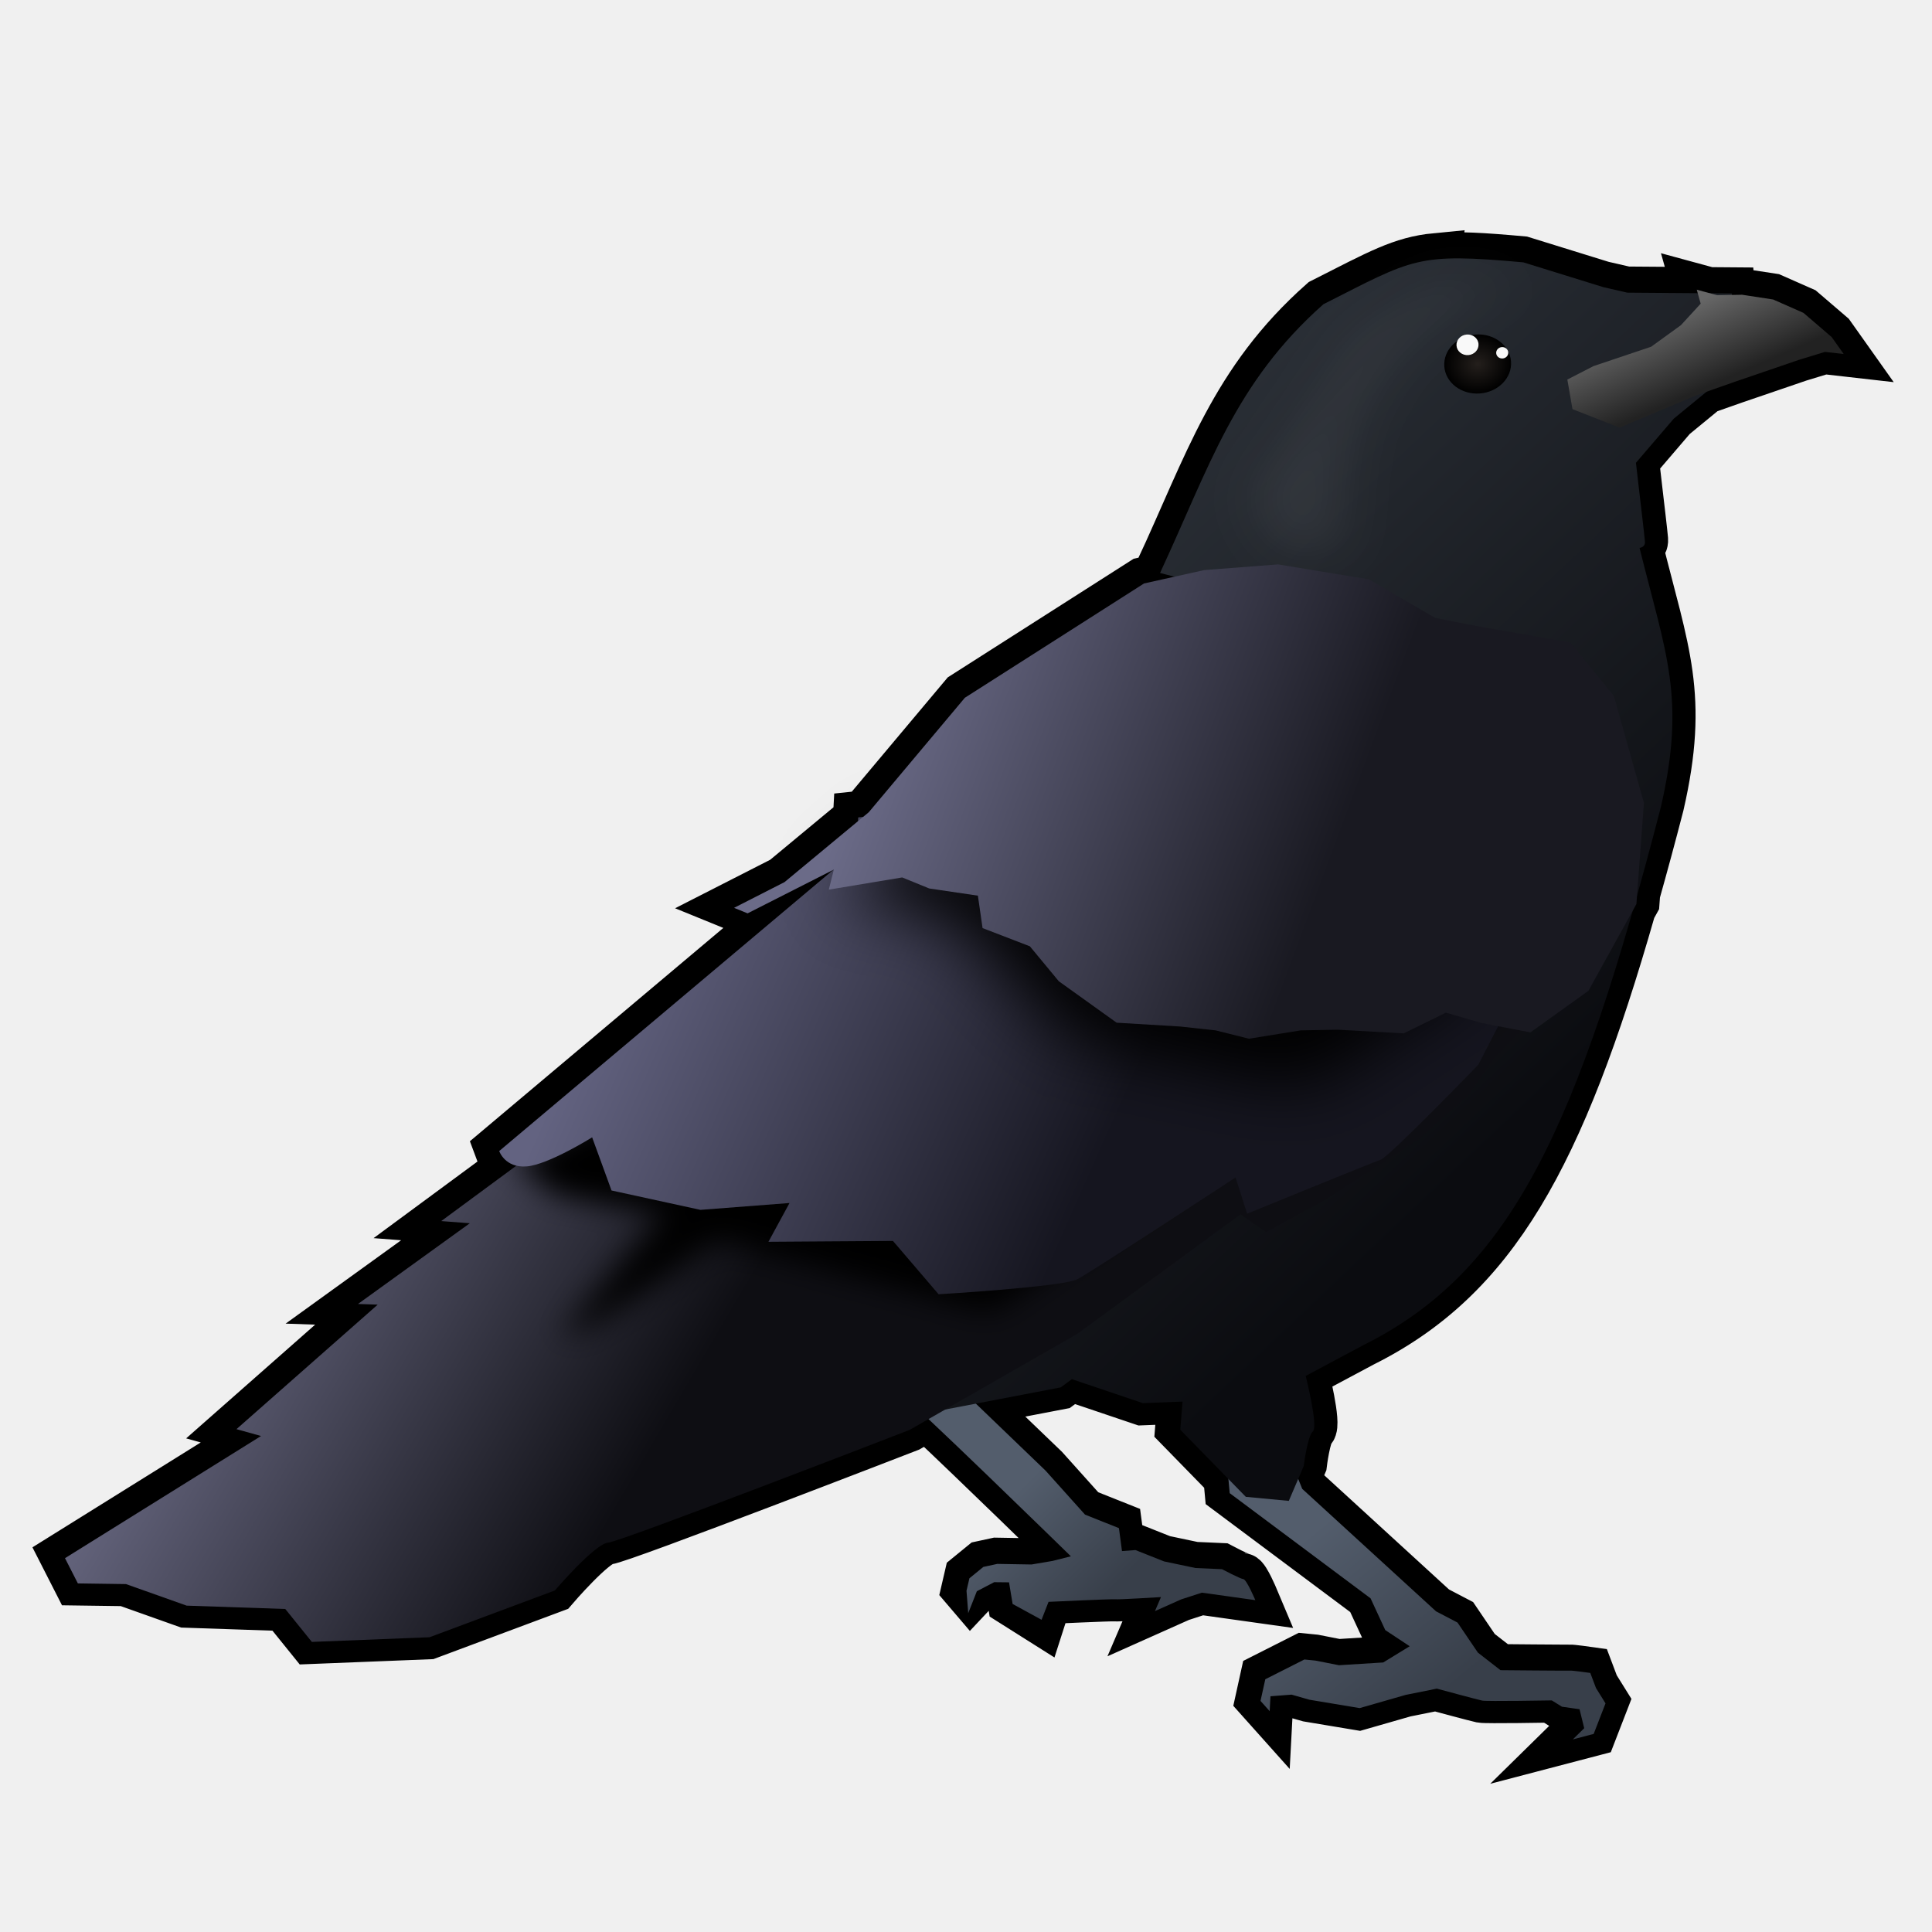
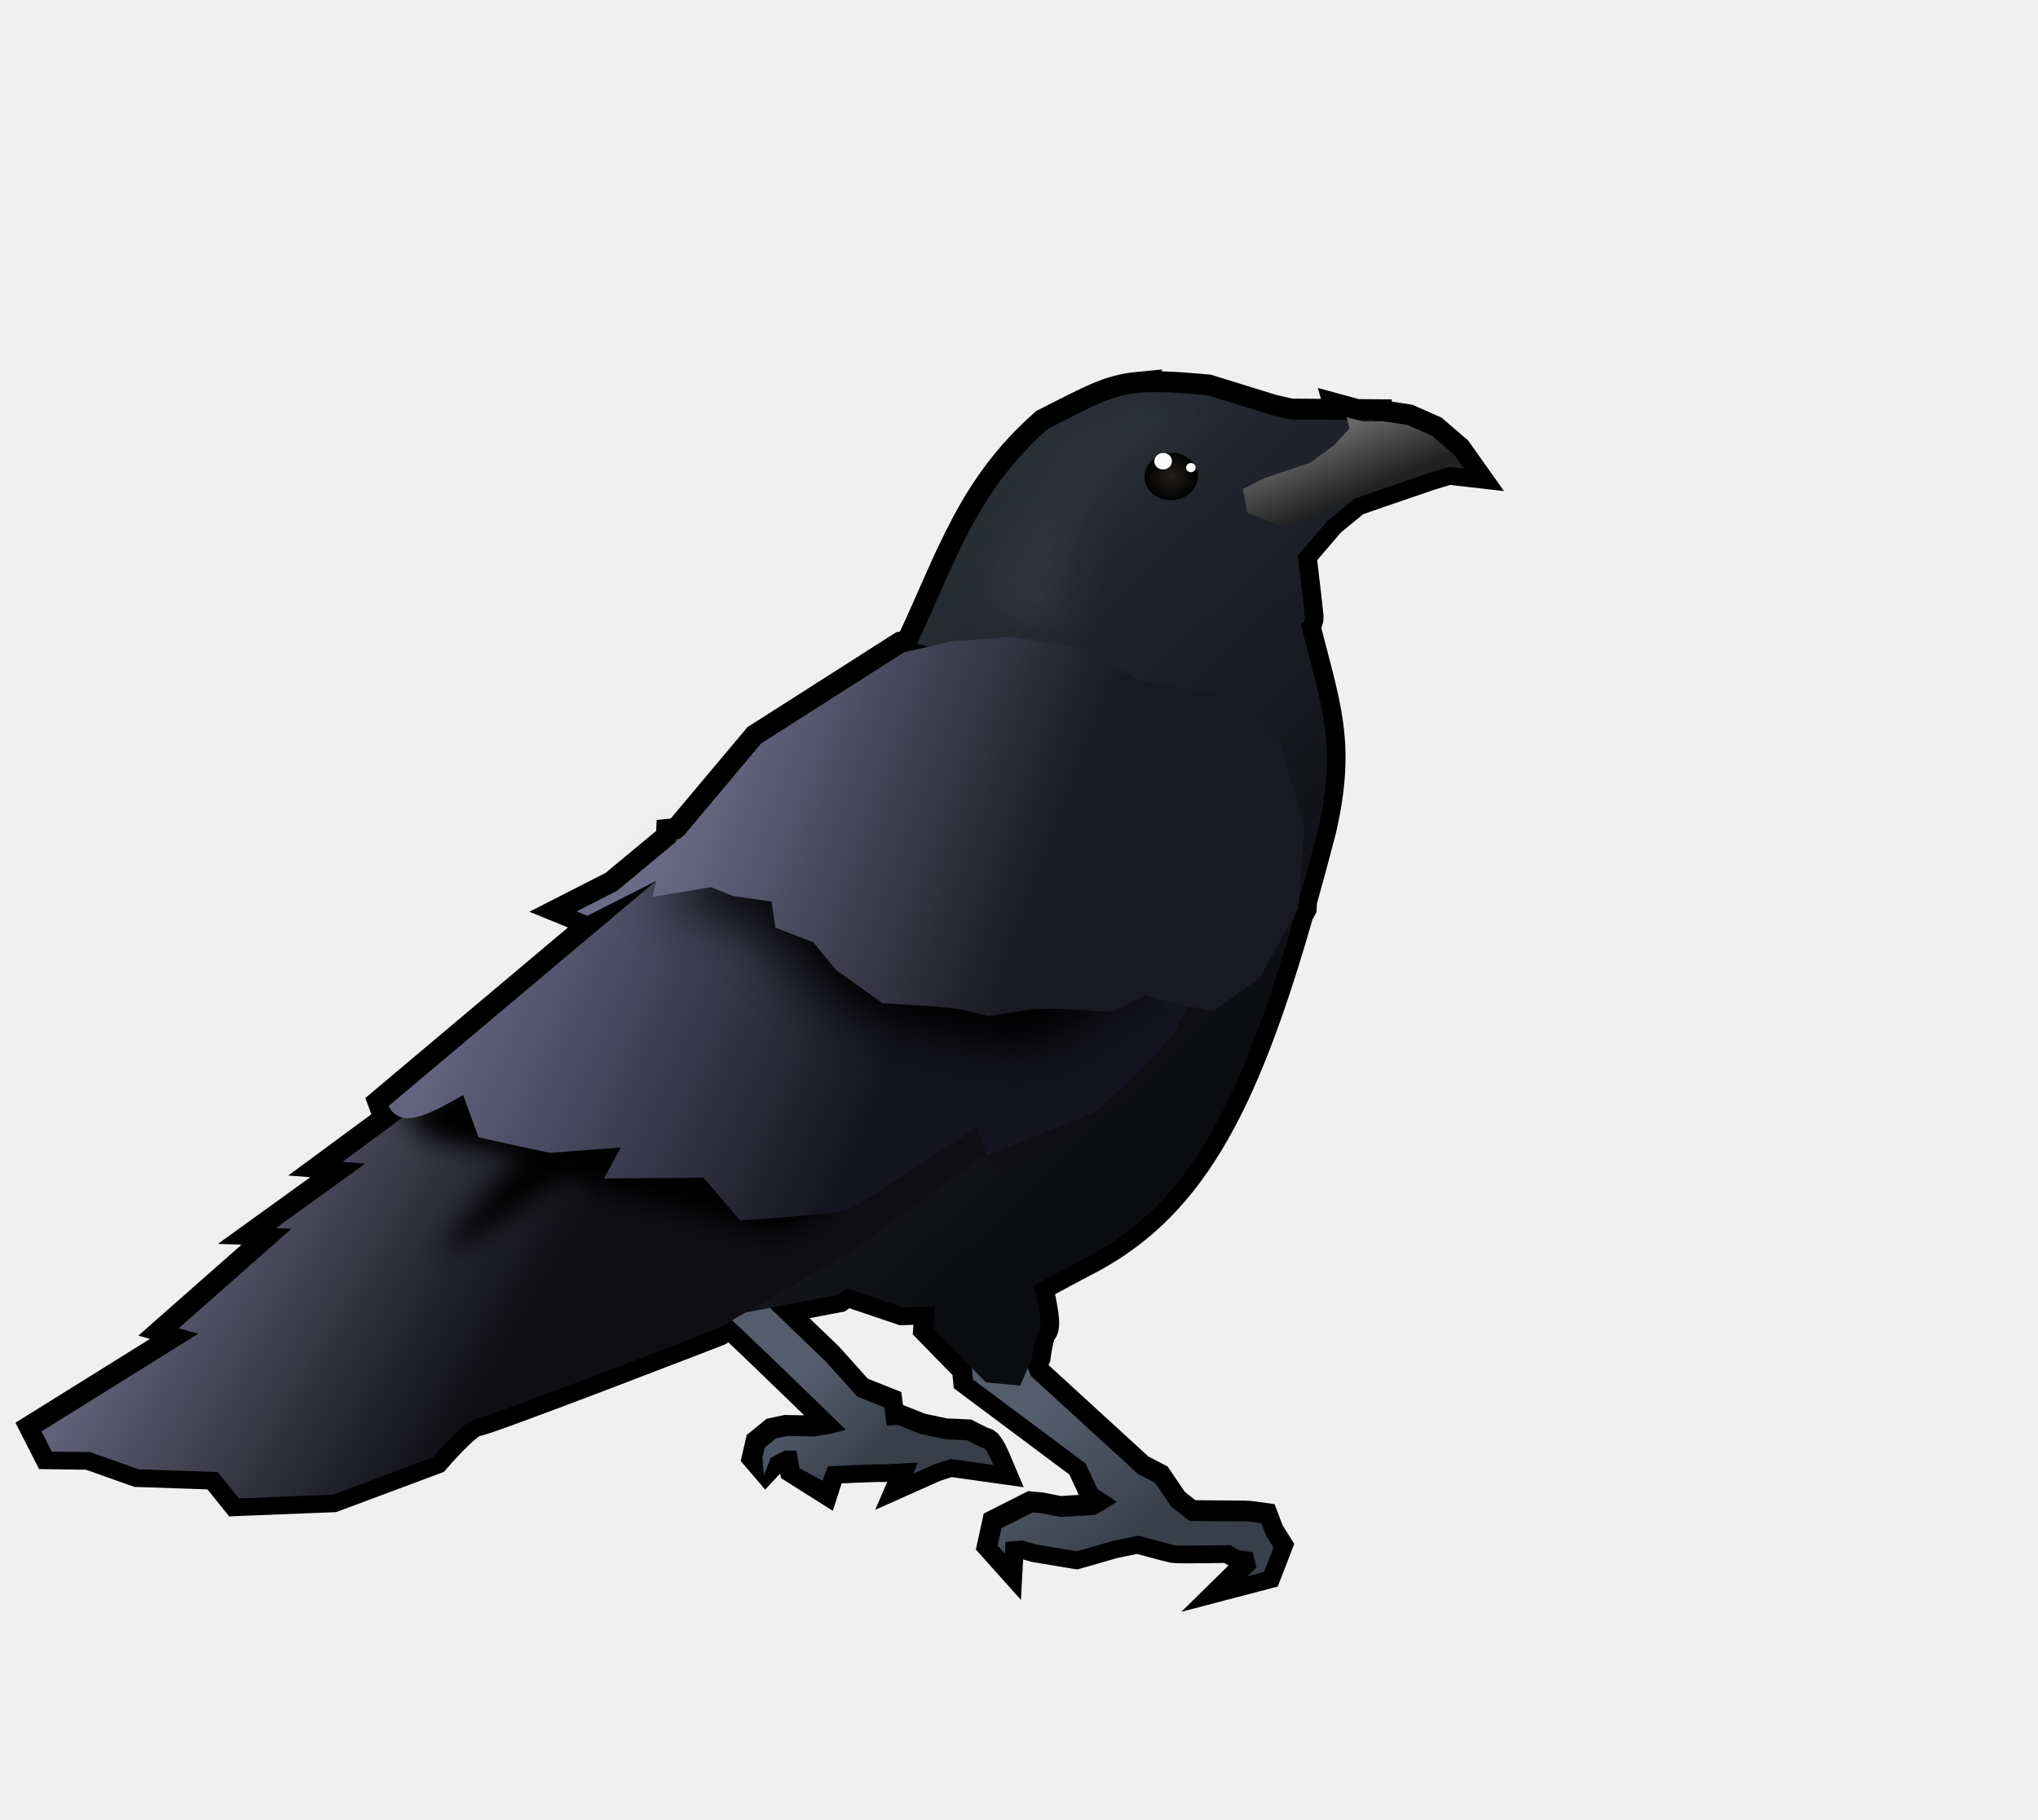
- <svg xmlns="http://www.w3.org/2000/svg" xmlns:xlink="http://www.w3.org/1999/xlink" width="100mm" height="100mm" viewBox="0 0 100 100" version="1.1" id="svg1" xml:space="preserve">
+ <svg xmlns="http://www.w3.org/2000/svg" xmlns:xlink="http://www.w3.org/1999/xlink" width="112mm" height="100mm" viewBox="0 0 112 100" version="1.1" id="svg1" xml:space="preserve">
  <defs id="defs1">
    <linearGradient id="linearGradient24">
      <stop style="stop-color:#535d6c;stop-opacity:1;" offset="0" id="stop24" />
      <stop style="stop-color:#383f4a;stop-opacity:1;" offset="1" id="stop25" />
    </linearGradient>
    <linearGradient id="linearGradient22">
      <stop style="stop-color:#535d6c;stop-opacity:1;" offset="0" id="stop22" />
      <stop style="stop-color:#383f4a;stop-opacity:1;" offset="1" id="stop23" />
    </linearGradient>
    <linearGradient id="linearGradient20">
      <stop style="stop-color:#241f1c;stop-opacity:1;" offset="0" id="stop20" />
      <stop style="stop-color:#000000;stop-opacity:1;" offset="1" id="stop21" />
    </linearGradient>
    <linearGradient id="linearGradient18">
      <stop style="stop-color:#0b0c10;stop-opacity:1;" offset="0" id="stop18" />
      <stop style="stop-color:#2a2f36;stop-opacity:1;" offset="1" id="stop19" />
    </linearGradient>
    <linearGradient id="linearGradient15">
      <stop style="stop-color:#0e0e13;stop-opacity:1;" offset="0" id="stop15" />
      <stop style="stop-color:#62627a;stop-opacity:1;" offset="1" id="stop16" />
    </linearGradient>
    <linearGradient id="linearGradient13">
      <stop style="stop-color:#15151f;stop-opacity:1;" offset="0" id="stop13" />
      <stop style="stop-color:#636381;stop-opacity:1;" offset="1" id="stop14" />
    </linearGradient>
    <linearGradient id="linearGradient11">
      <stop style="stop-color:#191921;stop-opacity:1;" offset="0" id="stop11" />
      <stop style="stop-color:#6b6b88;stop-opacity:1;" offset="1" id="stop12" />
    </linearGradient>
    <linearGradient id="linearGradient5">
      <stop style="stop-color:#676767;stop-opacity:1;" offset="0" id="stop5" />
      <stop style="stop-color:#222222;stop-opacity:1;" offset="1" id="stop6" />
    </linearGradient>
    <linearGradient xlink:href="#linearGradient5" id="linearGradient6" x1="95.693" y1="119.819" x2="97.092" y2="123.87" gradientUnits="userSpaceOnUse" gradientTransform="translate(-4.974824,-101.3048)" />
    <linearGradient xlink:href="#linearGradient11" id="linearGradient12" x1="76.071" y1="142.364" x2="53.722" y2="132.05" gradientUnits="userSpaceOnUse" gradientTransform="translate(-4.974824,-101.3048)" />
    <linearGradient xlink:href="#linearGradient13" id="linearGradient14" x1="61.244" y1="160.63" x2="37.283" y2="147.737" gradientUnits="userSpaceOnUse" gradientTransform="translate(-4.974824,-101.3048)" />
    <linearGradient xlink:href="#linearGradient15" id="linearGradient16" x1="38.573" y1="171.912" x2="19.555" y2="158.696" gradientUnits="userSpaceOnUse" gradientTransform="translate(-4.974824,-101.3048)" />
    <linearGradient xlink:href="#linearGradient18" id="linearGradient19" x1="75.75" y1="62.483" x2="51.375" y2="32.398" gradientUnits="userSpaceOnUse" gradientTransform="translate(-1.426431,0.5187021)" />
    <radialGradient xlink:href="#linearGradient20" id="radialGradient21" cx="79.621" cy="20.702" fx="79.621" fy="20.702" r="1.731" gradientTransform="matrix(1,0,0,0.8829787,-1.426431,2.94131)" gradientUnits="userSpaceOnUse" />
    <filter style="color-interpolation-filters:sRGB" id="filter21" x="-0.053" y="-0.153" width="1.105" height="1.306">
      <feGaussianBlur stdDeviation="0.789" id="feGaussianBlur21" />
    </filter>
    <filter style="color-interpolation-filters:sRGB" id="filter22" x="-0.135" y="-0.304" width="1.271" height="1.609">
      <feGaussianBlur stdDeviation="1.884" id="feGaussianBlur22" />
    </filter>
    <linearGradient xlink:href="#linearGradient22" id="linearGradient23" x1="66.596" y1="80.21" x2="72.752" y2="89.054" gradientUnits="userSpaceOnUse" gradientTransform="translate(-1.426431,0.5187021)" />
    <linearGradient xlink:href="#linearGradient24" id="linearGradient25" x1="51.508" y1="76.915" x2="56.103" y2="82.291" gradientUnits="userSpaceOnUse" gradientTransform="translate(-1.426431,0.5187021)" />
    <filter style="color-interpolation-filters:sRGB" id="filter25" x="-0.203" y="-0.225" width="1.407" height="1.45">
      <feGaussianBlur stdDeviation="1.245" id="feGaussianBlur25" />
    </filter>
  </defs>
  <g id="layer1">
-     <g id="g32" transform="rotate(-4.397031,46.33119,42.31823)">
-       <path id="path10-6" style="fill:#000000;fill-opacity:1;stroke:#000000;stroke-width:2.5;stroke-opacity:1;paint-order:markers stroke fill" d="m 76.471,15.546 c -1.807,0.034 -3.004,0.615 -6.042,1.869 -4.892,3.707 -6.525,7.933 -9.497,13.22 l 0.728,0.251 -1.597,0.228 -9.7,5.188 -5.414,5.527 -0.309,0.219 -0.255,0.007 -0.025,0.191 -4.035,2.854 -2.707,1.128 0.676,0.338 4.588,-1.902 -18.349,13.181 c 0,0 0.16,0.599 0.835,0.818 l -4.106,2.566 1.467,0.226 -6.091,3.722 1.015,0.113 -7.782,5.865 1.241,0.452 -10.602,5.526 0.564,1.354 2.482,0.225 3.045,1.353 5.076,0.564 1.241,1.805 6.091,0.225 6.655,-1.917 c 0,0 2.255,-2.256 2.932,-2.256 0.677,0 16.017,-4.625 16.017,-4.625 l 1.012,-0.481 c 2.335,2.557 6.804,7.648 6.804,7.648 l -0.965,0.166 -1.098,0.1 -1.763,-0.166 -0.732,0.1 -0.765,0.532 -0.199,0.632 0.242,0.332 0.29,-0.265 0.931,-0.399 0.765,0.067 0.1,1.131 1.439,1.071 0.423,-1.037 c 0,0 3.326,0.1 3.459,0.133 0.133,0.033 2.362,0.067 2.362,0.067 l -0.366,0.699 1.397,-0.499 1.098,-0.266 2.727,0.599 c 0,0 -0.366,-1.098 -0.532,-1.131 -0.166,-0.033 -1.065,-0.598 -1.065,-0.598 l -1.364,-0.166 -1.596,-0.466 -1.43,-0.699 -0.699,0 -0.066,-1.197 -1.697,-0.831 -1.863,-2.428 -3.33,-3.732 4.442,-0.502 0.608,-0.38 3.571,1.52 2.051,0.076 -0.228,1.443 2.288,2.735 0.011,0.736 6.852,5.987 0.632,1.697 1.197,0.931 -1.43,0.732 -2.295,-0.034 -1.198,-0.332 -0.565,-0.1 -2.095,0.865 -0.332,1.098 0.432,0.565 0.1,-0.765 1.098,0 0.898,0.333 2.562,0.632 2.428,-0.499 1.63,-0.199 c 0,0 2.063,0.732 2.295,0.798 0.233,0.067 3.592,0.266 3.592,0.266 l 0.499,0.366 0.898,0.199 0.166,0.998 -0.632,0.532 1.098,-0.199 0.732,-1.53 -0.433,-0.831 -0.233,-0.798 c 0,0 -0.898,-0.199 -1.031,-0.199 -0.133,0 -3.593,-0.3 -3.593,-0.3 l -1.098,-0.998 -0.931,-1.63 -1.065,-0.665 -6.419,-6.852 -0.168,-0.53 0.341,-0.653 c 0,0 0.304,-1.519 0.608,-1.747 0.304,-0.228 -0.152,-2.887 -0.152,-2.887 l 3.115,-1.368 c 7.007,-2.851 10.949,-8.789 15.608,-21.346 l 0.214,-0.325 0.068,-0.449 c 0.518,-1.416 1.042,-2.888 1.584,-4.472 1.726,-5.535 0.868,-7.842 -0.076,-13.448 0,0 0.304,5e-5 0.304,-0.304 0,-0.304 -0.076,-2.128 -0.076,-2.128 l -0.076,-1.975 2.127,-2.128 1.793,-1.255 1.527,-0.409 3.426,-0.884 1.326,-0.295 0.958,0.184 -0.552,-0.921 -1.363,-1.363 -1.511,-0.81 -1.584,-0.368 -0.524,-0.03 0,-0.079 -1.132,-0.096 -0.665,-0.237 0.037,0.184 -3.635,-0.307 -1.216,-0.38 -4.027,-1.595 c -2.054,-0.346 -3.359,-0.522 -4.443,-0.502 z" />
+     <g id="g32" transform="matrix(0.8466259,-0.06510018,0.06510018,0.8466259,-3.215395,13.31834)">
+       <path id="path10-6" style="fill:#000000;fill-opacity:1;stroke:#000000;stroke-width:2.5;stroke-opacity:1;paint-order:markers stroke fill" d="m 76.471,15.546 c -1.807,0.034 -3.004,0.615 -6.042,1.869 -4.892,3.707 -6.525,7.933 -9.497,13.22 l 0.728,0.251 -1.597,0.228 -9.7,5.188 -5.414,5.527 -0.309,0.219 -0.255,0.007 -0.025,0.191 -4.035,2.854 -2.707,1.128 0.676,0.338 4.588,-1.902 -18.349,13.181 c 0,0 0.16,0.599 0.835,0.818 l -4.106,2.566 1.467,0.226 -6.091,3.722 1.015,0.113 -7.782,5.865 1.241,0.452 -10.602,5.526 0.564,1.354 2.482,0.225 3.045,1.353 5.076,0.564 1.241,1.805 6.091,0.225 6.655,-1.917 c 0,0 2.255,-2.256 2.932,-2.256 0.677,0 16.017,-4.625 16.017,-4.625 l 1.012,-0.481 c 2.335,2.557 6.804,7.648 6.804,7.648 l -0.965,0.166 -1.098,0.1 -1.763,-0.166 -0.732,0.1 -0.765,0.532 -0.199,0.632 0.242,0.332 0.29,-0.265 0.931,-0.399 0.765,0.067 0.1,1.131 1.439,1.071 0.423,-1.037 c 0,0 3.326,0.1 3.459,0.133 0.133,0.033 2.362,0.067 2.362,0.067 l -0.366,0.699 1.397,-0.499 1.098,-0.266 2.727,0.599 c 0,0 -0.366,-1.098 -0.532,-1.131 -0.166,-0.033 -1.065,-0.598 -1.065,-0.598 l -1.364,-0.166 -1.596,-0.466 -1.43,-0.699 h -0.699 l -0.066,-1.197 -1.697,-0.831 -1.863,-2.428 -3.33,-3.732 4.442,-0.502 0.608,-0.38 3.571,1.52 2.051,0.076 -0.228,1.443 2.288,2.735 0.011,0.736 6.852,5.987 0.632,1.697 1.197,0.931 -1.43,0.732 -2.295,-0.034 -1.198,-0.332 -0.565,-0.1 -2.095,0.865 -0.332,1.098 0.432,0.565 0.1,-0.765 h 1.098 l 0.898,0.333 2.562,0.632 2.428,-0.499 1.63,-0.199 c 0,0 2.063,0.732 2.295,0.798 0.233,0.067 3.592,0.266 3.592,0.266 l 0.499,0.366 0.898,0.199 0.166,0.998 -0.632,0.532 1.098,-0.199 0.732,-1.53 -0.433,-0.831 -0.233,-0.798 c 0,0 -0.898,-0.199 -1.031,-0.199 -0.133,0 -3.593,-0.3 -3.593,-0.3 l -1.098,-0.998 -0.931,-1.63 -1.065,-0.665 -6.419,-6.852 -0.168,-0.53 0.341,-0.653 c 0,0 0.304,-1.519 0.608,-1.747 0.304,-0.228 -0.152,-2.887 -0.152,-2.887 l 3.115,-1.368 c 7.007,-2.851 10.949,-8.789 15.608,-21.346 l 0.214,-0.325 0.068,-0.449 c 0.518,-1.416 1.042,-2.888 1.584,-4.472 1.726,-5.535 0.868,-7.842 -0.076,-13.448 0,0 0.304,5e-5 0.304,-0.304 0,-0.304 -0.076,-2.128 -0.076,-2.128 l -0.076,-1.975 2.127,-2.128 1.793,-1.255 1.527,-0.409 3.426,-0.884 1.326,-0.295 0.958,0.184 -0.552,-0.921 -1.363,-1.363 -1.511,-0.81 -1.584,-0.368 -0.524,-0.03 v -0.079 l -1.132,-0.096 -0.665,-0.237 0.037,0.184 -3.635,-0.307 -1.216,-0.38 -4.027,-1.595 c -2.054,-0.346 -3.359,-0.522 -4.443,-0.502 z" />
      <path style="fill:url(#linearGradient25);fill-opacity:1;stroke-width:2.5;paint-order:markers stroke fill" d="m 44.287,72.058 c 0.299,0.1 8.183,9.081 8.183,9.081 l -0.965,0.166 -1.098,0.1 -1.763,-0.166 -0.732,0.1 -0.765,0.532 -0.2,0.632 v 1.164 l 0.532,-1.098 0.931,-0.399 0.765,0.067 0.1,1.131 1.43,0.931 0.432,-0.898 c 0,0 3.326,0.1 3.459,0.133 0.133,0.033 2.362,0.067 2.362,0.067 l -0.366,0.699 1.397,-0.499 1.098,-0.266 2.728,0.599 c 0,0 -0.366,-1.098 -0.532,-1.131 -0.166,-0.033 -1.064,-0.599 -1.064,-0.599 l -1.364,-0.166 -1.597,-0.466 -1.43,-0.699 h -0.699 l -0.067,-1.197 -1.696,-0.832 -1.863,-2.428 -4.956,-5.555 z" id="path10" />
      <path style="fill:url(#linearGradient23);fill-opacity:1;stroke-width:2.5;paint-order:markers stroke fill" d="m 60.885,76.316 0.033,2.195 6.852,5.987 0.632,1.696 1.197,0.931 -1.43,0.732 -2.295,-0.033 -1.197,-0.333 -0.565,-0.1 -2.096,0.865 -0.333,1.098 0.432,0.565 0.1,-0.765 h 1.098 l 0.898,0.333 2.561,0.632 2.428,-0.499 1.63,-0.2 c 0,0 2.062,0.732 2.295,0.798 0.233,0.067 3.592,0.266 3.592,0.266 l 0.499,0.366 0.898,0.2 0.166,0.998 -0.632,0.532 1.098,-0.2 0.732,-1.53 -0.432,-0.832 -0.233,-0.798 c 0,0 -0.898,-0.2 -1.031,-0.2 -0.133,0 -3.592,-0.299 -3.592,-0.299 l -1.098,-0.998 -0.931,-1.63 -1.064,-0.665 -6.42,-6.852 -1.33,-4.191 z" id="path11" />
      <path style="fill:url(#linearGradient19);fill-opacity:1;stroke-width:2.5;paint-order:markers stroke fill" d="m 91.593,18.589 -5.394,-0.456 -1.216,-0.38 -4.027,-1.596 c -5.478,-0.922 -5.624,-0.639 -10.485,1.368 -4.892,3.707 -6.526,7.932 -9.497,13.22 l 4.407,1.52 15.044,8.054 -20.21,20.058 -16.335,12.992 8.737,-0.988 0.608,-0.38 3.571,1.52 2.051,0.076 -0.228,1.444 3.115,3.723 2.203,0.38 0.912,-1.748 c 0,0 0.304,-1.52 0.608,-1.747 0.304,-0.228 -0.152,-2.887 -0.152,-2.887 l 3.115,-1.368 c 7.921,-3.223 11.923,-10.374 17.475,-26.592 1.726,-5.535 0.868,-7.842 -0.076,-13.448 0,0 0.304,0 0.304,-0.304 0,-0.304 -0.076,-2.127 -0.076,-2.127 l -0.076,-1.975 2.127,-2.127 3.799,-2.659 -0.304,-2.659 z" id="path6" />
      <path style="opacity:0.065;fill:#ffffff;stroke-width:2.5;paint-order:markers stroke fill;filter:url(#filter25)" d="m 79.301,17.2 c 0,0 -2.982,-0.453 -3.246,-0.038 -0.264,0.415 -4.076,1.925 -4.114,2.302 -0.038,0.377 -5.925,7.661 -5.925,7.661 l 1.208,3.019 3.17,0.113 0.34,-3.246 0.793,-3.321 2.151,-3.095 c 0,0 1.925,-1.434 2.415,-1.736 0.491,-0.302 2.755,-1.208 2.755,-1.208 l 1.849,0.038 z" id="path25" />
      <ellipse style="fill:url(#radialGradient21);stroke-width:2.5;paint-order:markers stroke fill" id="path2" cx="78.195" cy="21.221" rx="1.731" ry="1.529" />
      <path style="fill:url(#linearGradient16);fill-opacity:1;stroke-width:2.5;paint-order:markers stroke fill" d="m 27.622,57.392 -6.316,3.948 1.466,0.226 -6.091,3.722 1.015,0.113 -7.783,5.865 1.241,0.451 -10.602,5.527 0.564,1.353 2.481,0.226 3.045,1.353 5.076,0.564 1.241,1.805 6.091,0.226 6.655,-1.917 c 0,0 2.256,-2.256 2.933,-2.256 0.677,0 16.016,-4.624 16.016,-4.624 l 9.023,-4.286 8.91,-5.527 1.241,1.015 3.271,-1.466 4.963,-2.707 2.707,-2.03 1.466,-1.805 6.203,-5.527 -14.324,-5.414 -9.249,1.579 z" id="path9" />
      <ellipse style="fill:#f9f9f9;stroke-width:2.5;paint-order:markers stroke fill" id="path3" cx="77.747" cy="20.191" rx="0.571" ry="0.534" />
      <ellipse style="fill:#f9f9f9;stroke-width:2.5;paint-order:markers stroke fill" id="path4" cx="79.507" cy="20.74" rx="0.313" ry="0.295" />
      <path style="fill:url(#linearGradient6);fill-opacity:1;stroke-width:2.5;paint-order:markers stroke fill" d="m 89.797,18.256 0.147,0.737 -1.105,1.031 -1.621,0.994 -3.057,0.773 -1.4,0.589 0.147,1.547 2.357,1.142 4.088,-1.363 2.063,-0.552 3.425,-0.884 1.326,-0.295 0.958,0.184 -0.552,-0.921 -1.363,-1.363 -1.51,-0.81 -1.584,-0.368 -1.289,-0.074 z" id="path5" />
      <path style="mix-blend-mode:normal;fill:#000000;stroke-width:2.5;paint-order:markers stroke fill;filter:url(#filter21)" d="m 31.021,55.928 -5.637,2.612 1.925,1.925 5.5,1.375 c 0,0 -5.985,5.862 -5.435,5.999 0.55,0.137 8.178,-4.412 8.178,-4.412 l 13.756,4.874 12.099,-7.15 z" id="path21" />
      <path style="fill:url(#linearGradient14);fill-opacity:1;stroke-width:2.5;paint-order:markers stroke fill" d="m 44.202,43.857 -19.626,14.099 c 0,0 0.226,0.902 1.353,0.902 1.128,0 3.497,-1.241 3.497,-1.241 l 0.79,2.82 4.512,1.353 h 4.624 l -1.241,1.917 6.429,0.451 2.143,2.933 c 0,0 6.429,0.113 7.219,-0.226 0.79,-0.338 8.572,-4.624 8.572,-4.624 l 0.451,1.917 c 0,0 6.655,-2.143 7.106,-2.256 0.451,-0.113 5.414,-4.512 5.414,-4.512 l 4.173,-6.767 c 0,0 -3.158,-5.64 -4.173,-5.978 -1.015,-0.338 -15.001,-2.933 -15.001,-2.933 l -16.016,0.451 z" id="path8" />
      <path style="mix-blend-mode:normal;fill:#000000;stroke-width:2.5;paint-order:markers stroke fill;filter:url(#filter22)" d="m 47.52,43.141 -4.125,3.162 5.5,1.237 5.912,7.012 11.549,3.437 10.449,-5.775 -18.011,-5.225 z" id="path22" />
      <path style="fill:url(#linearGradient12);fill-opacity:1;stroke-width:2.5;paint-order:markers stroke fill" d="m 81.874,35.961 -4.85,-1.241 -2.03,-0.564 -3.271,-2.256 -4.624,-1.128 h -3.835 l -3.158,0.451 -9.7,5.188 -5.414,5.527 -4.624,3.271 -2.707,1.128 0.677,0.338 4.624,-1.917 -0.338,1.015 3.835,-0.338 1.353,0.677 2.481,0.564 0.113,1.692 2.369,1.128 1.353,1.917 2.82,2.369 3.271,0.451 1.805,0.338 1.692,0.564 2.707,-0.226 1.917,0.113 3.384,0.451 1.128,-0.451 1.128,-0.451 1.805,0.677 2.481,0.677 3.158,-1.917 2.82,-4.286 0.79,-5.188 -1.128,-5.64 z" id="path7" />
    </g>
  </g>
</svg>
